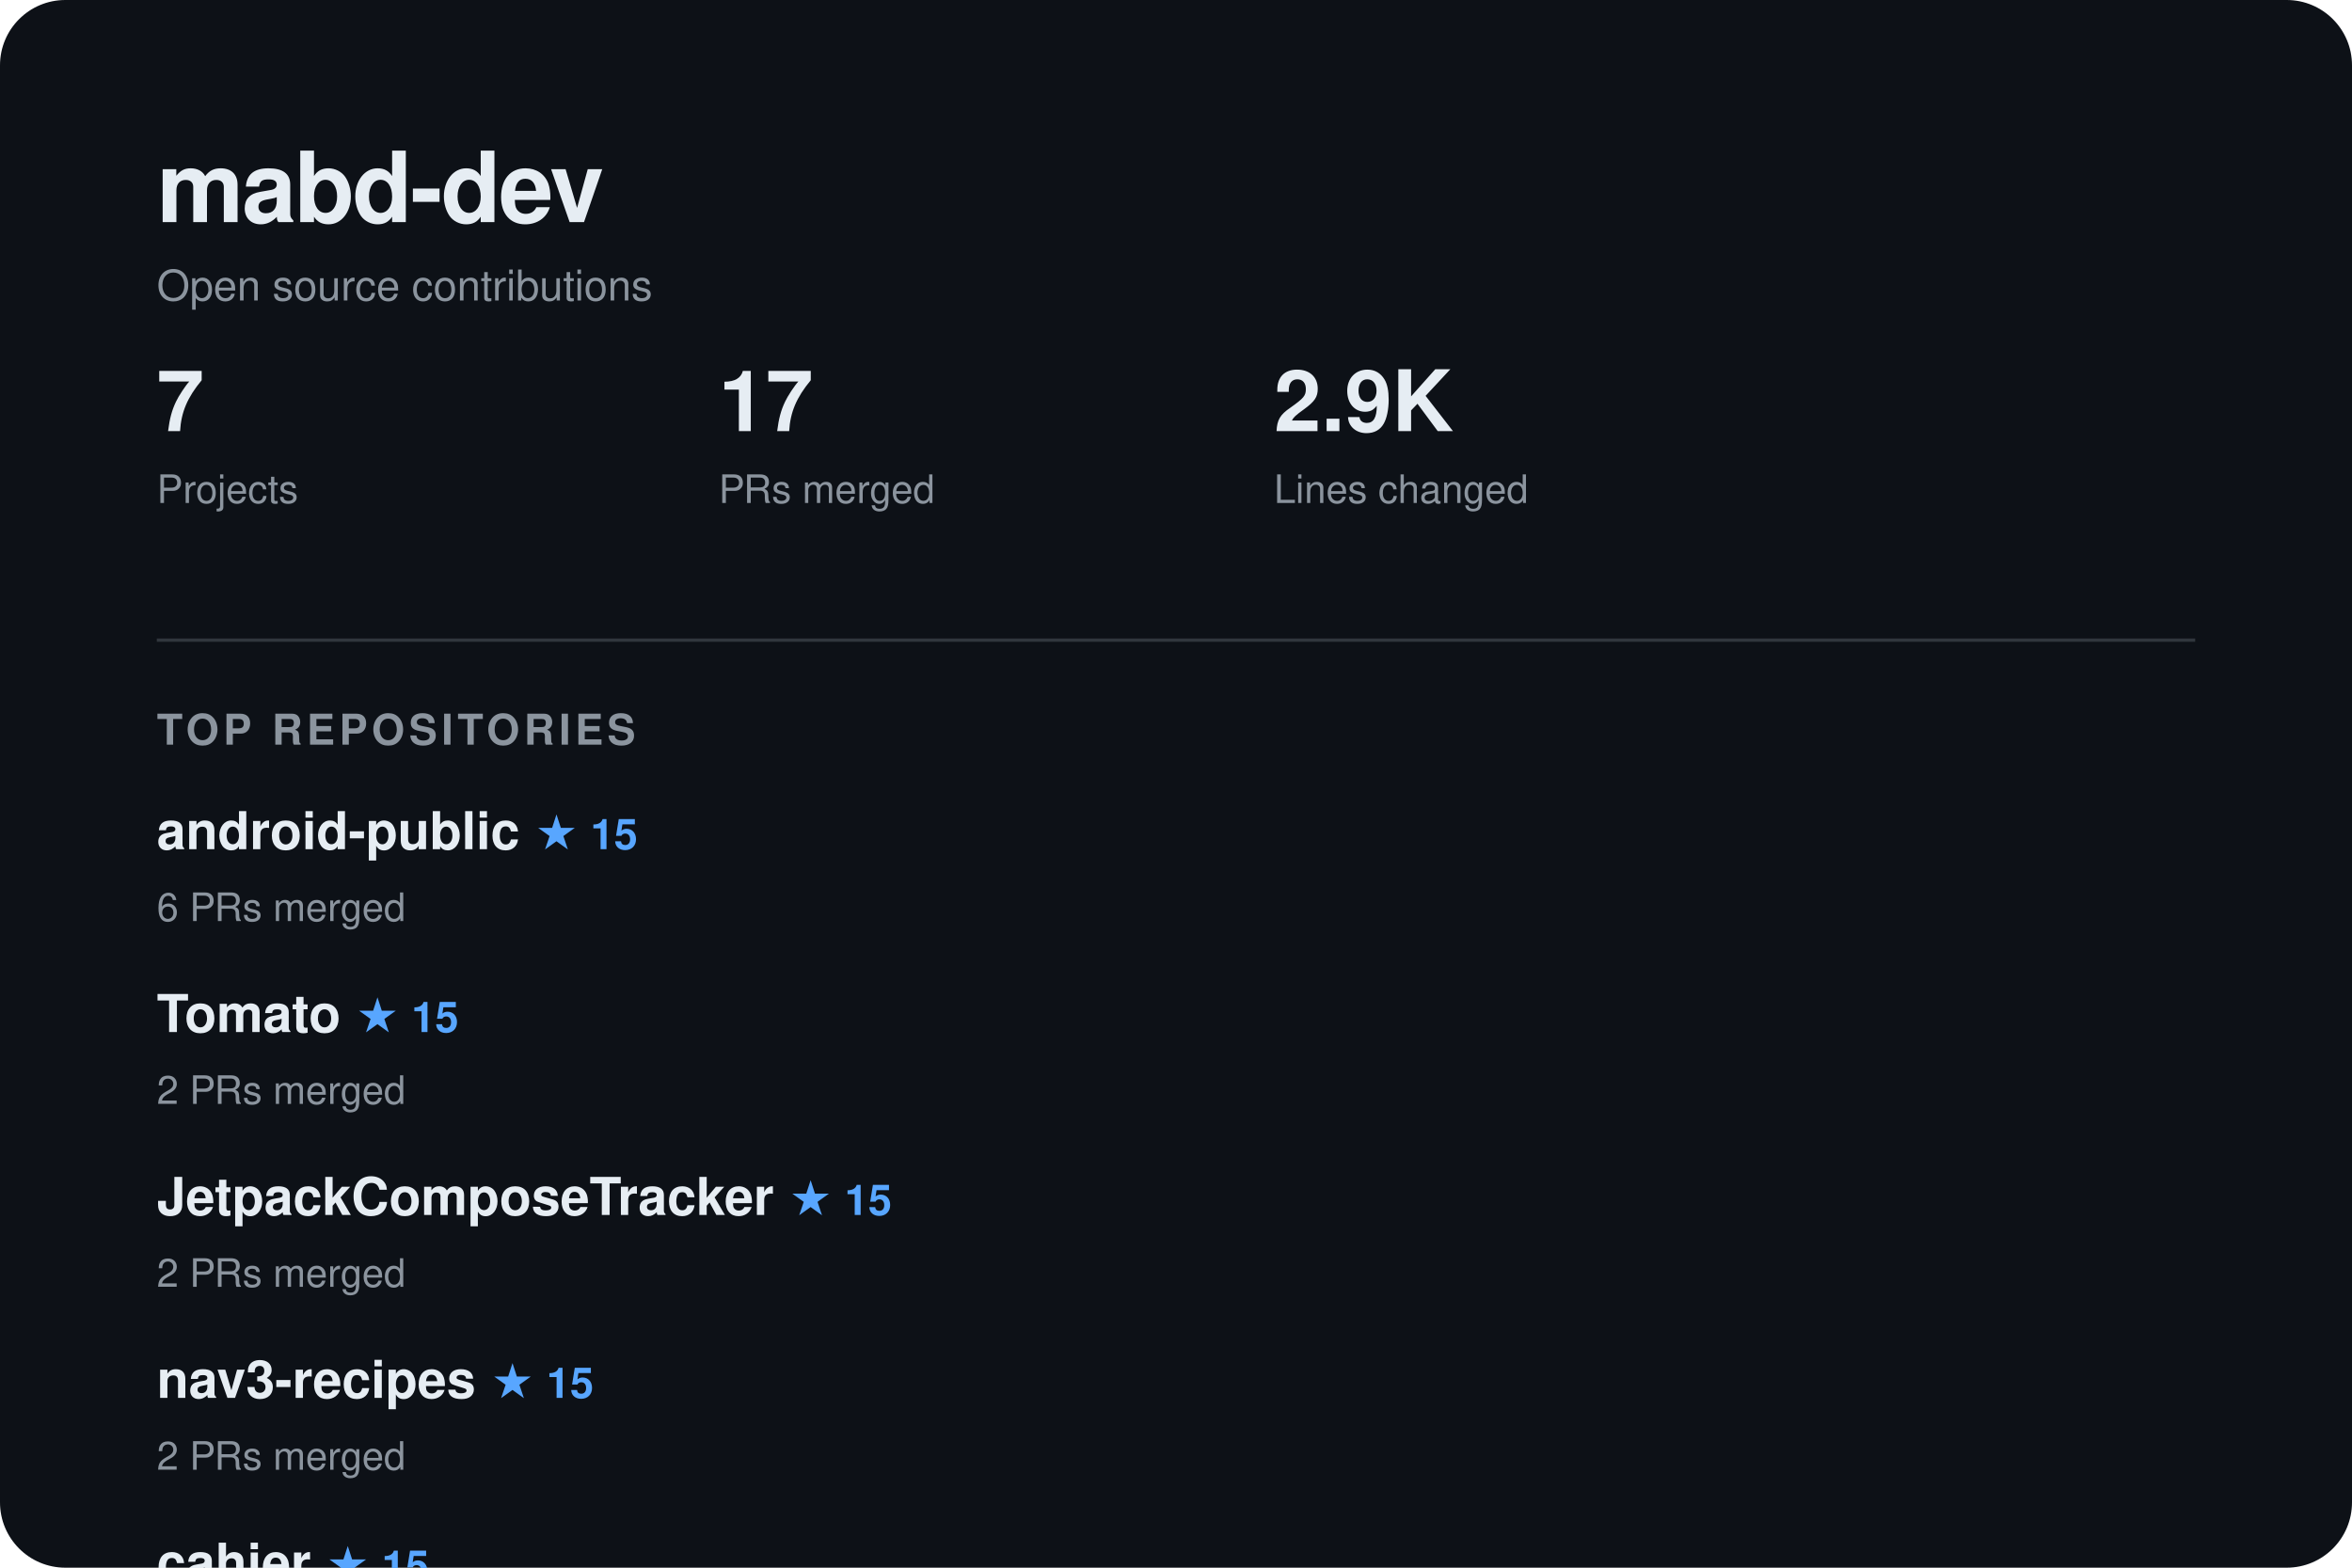
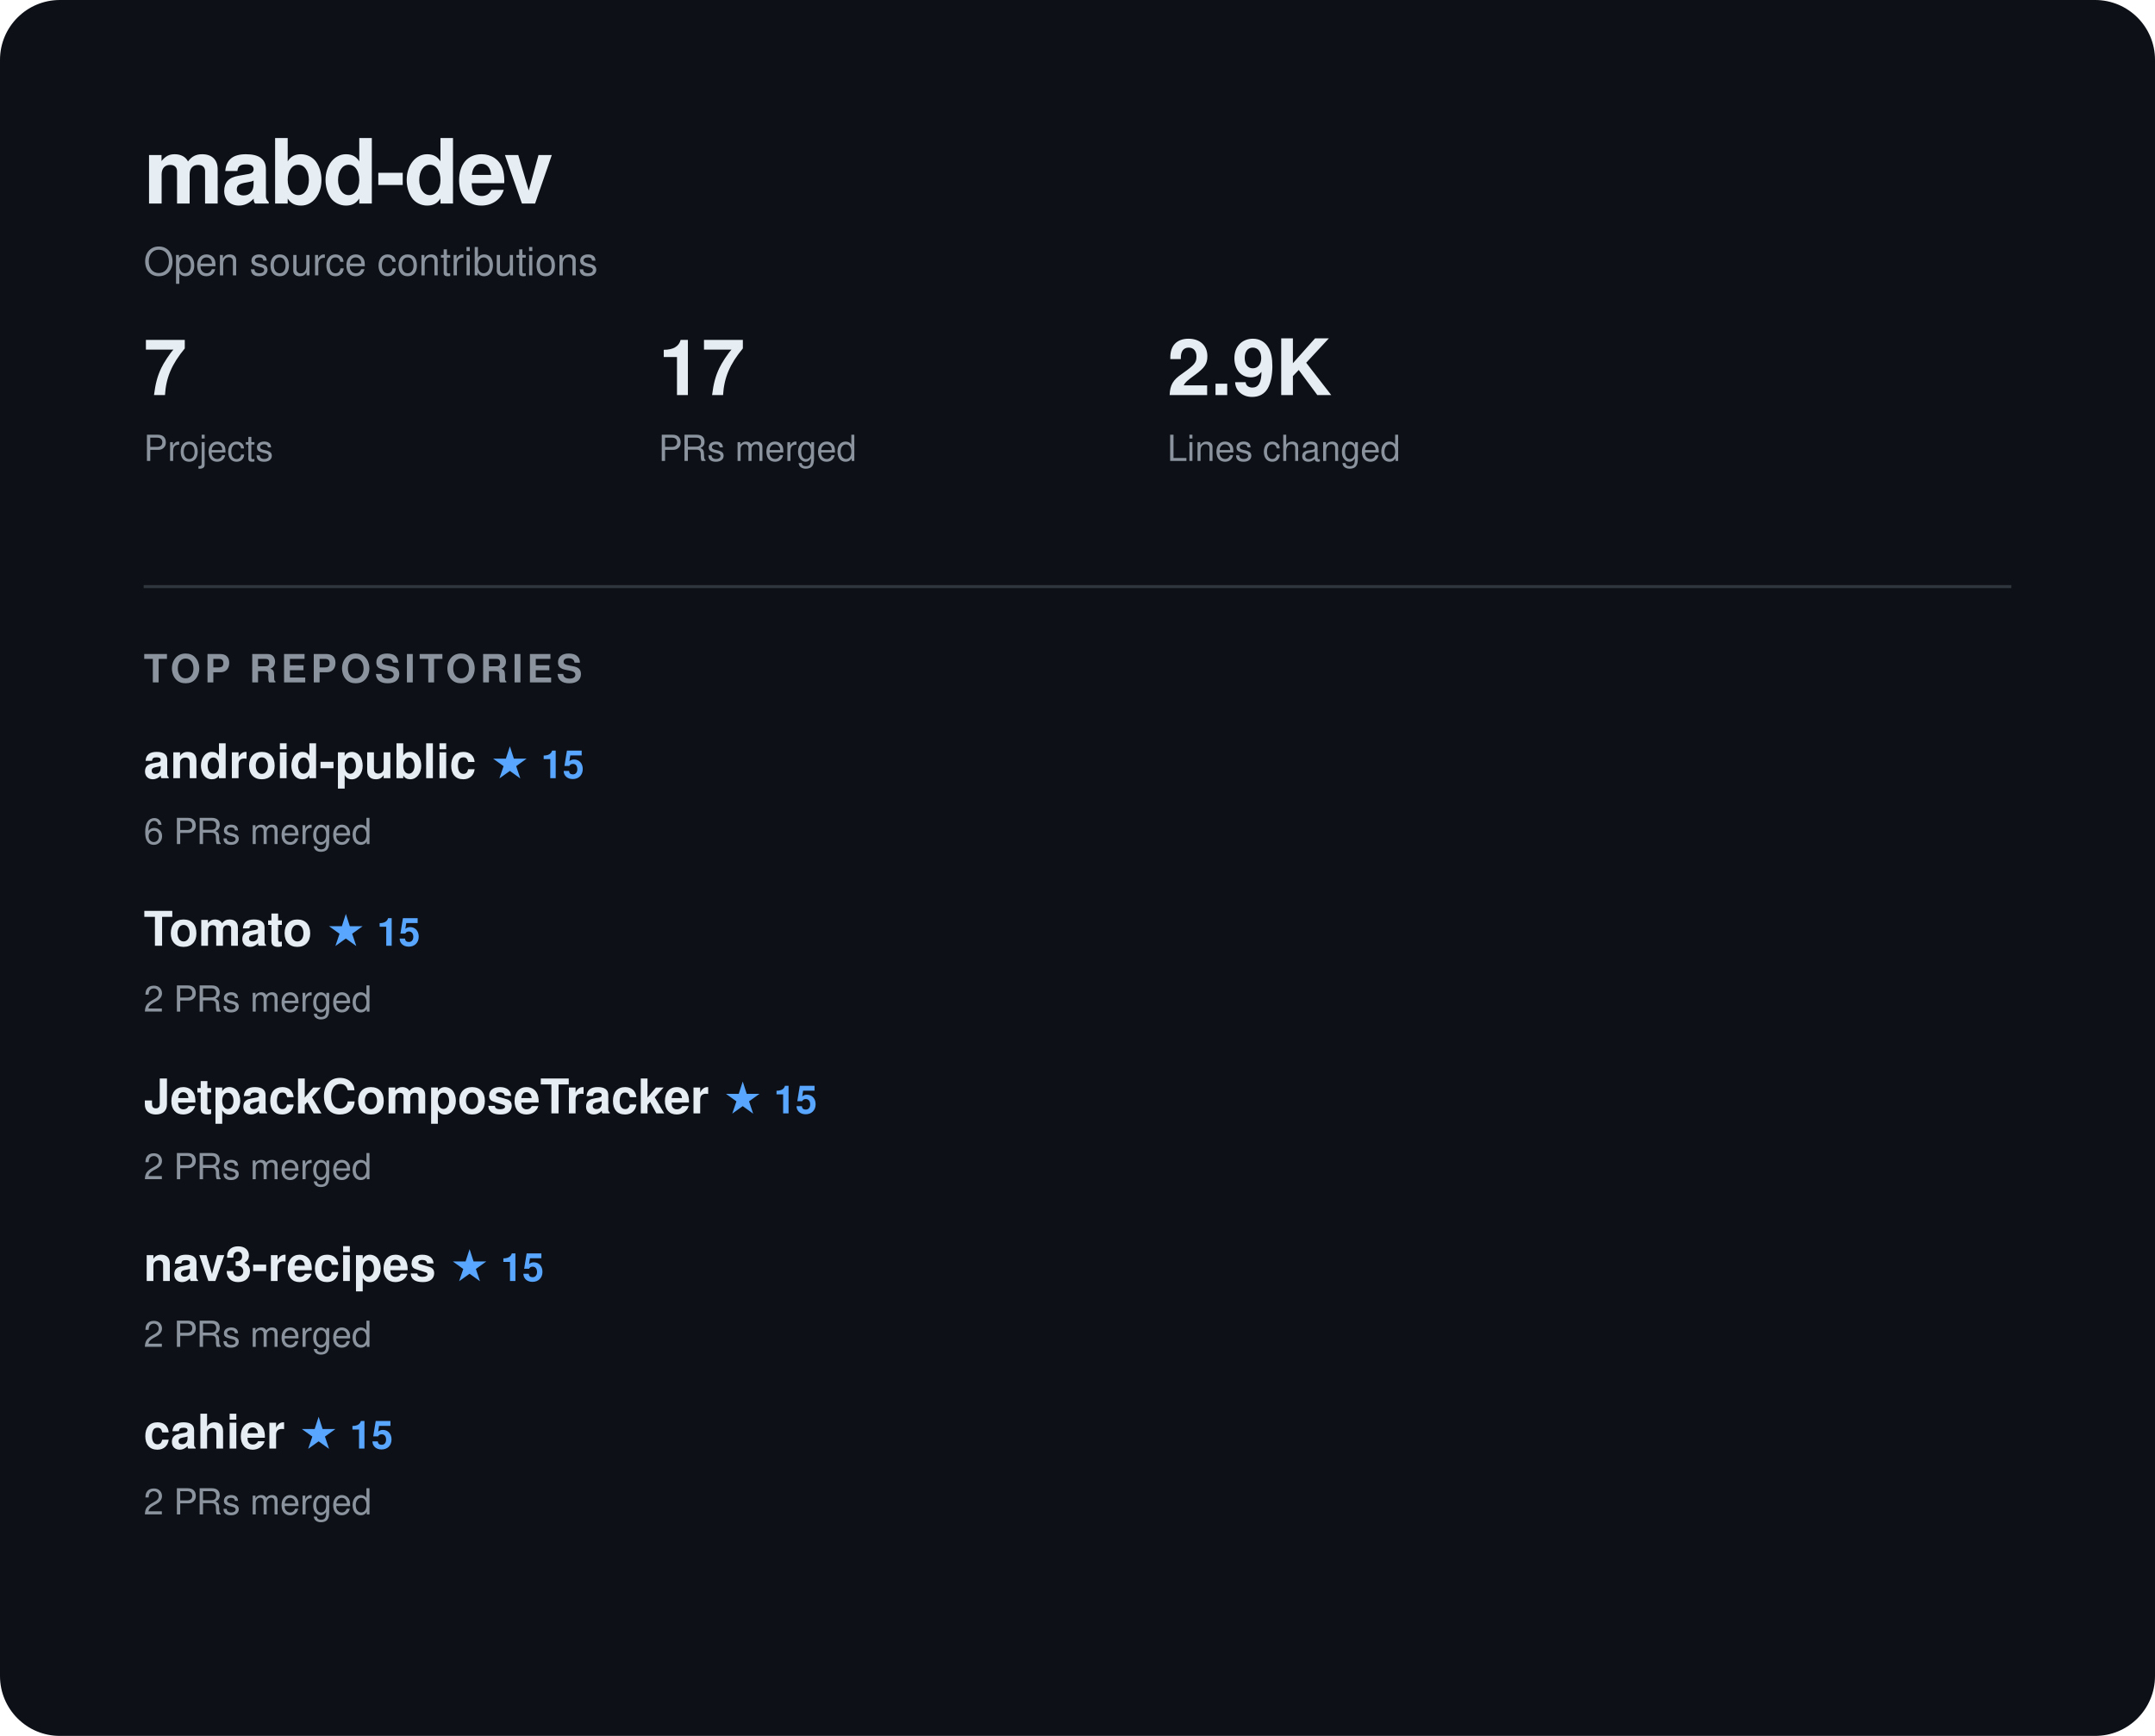
- <svg xmlns="http://www.w3.org/2000/svg" width="720" height="480" viewBox="0 0 720 480" role="img" aria-label="Open Source Contributions">
+ <svg xmlns="http://www.w3.org/2000/svg" width="720" height="580" viewBox="0 0 720 580" role="img" aria-label="Open Source Contributions">
  <defs>
    <style>
      text {
        font-family: system-ui, -apple-system, BlinkMacSystemFont,
                     "Segoe UI", Helvetica, Arial, sans-serif;
      }

      .bg {
        fill: #0d1117;
      }

      .username {
        font-size: 30px;
        font-weight: 900;
        fill: #e6edf3;
        letter-spacing: -0.6px;
      }

      .subtitle {
        font-size: 13px;
        fill: #8b949e;
      }

      .stat {
        font-size: 26px;
        font-weight: 800;
        fill: #e6edf3;
      }

      .stat-label {
        font-size: 12px;
        fill: #8b949e;
      }

      .divider {
        stroke: #30363d;
        stroke-width: 1;
      }

      .section-title {
        font-size: 13px;
        font-weight: 700;
        fill: #8b949e;
        letter-spacing: 0.1em;
      }

      .repo-name {
        font-size: 16px;
        font-weight: 700;
        fill: #e6edf3;
      }

      .repo-stars {
        font-size: 13px;
        font-weight: 700;
        fill: #58a6ff;
      }

      .repo-meta {
        font-size: 12px;
        fill: #8b949e;
      }
    </style>
  </defs>
-   <rect class="bg" x="0" y="0" width="720" height="480" rx="20" />
+   <rect class="bg" x="0" y="0" width="720" height="580" rx="20" />
  <text class="username" x="48" y="68">
    mabd-dev
  </text>
  <text class="subtitle" x="48" y="92">
    Open source contributions
  </text>
  <g transform="translate(48, 132)">
    <text class="stat">7</text>
    <text class="stat-label" y="22">Projects</text>
  </g>
  <g transform="translate(220, 132)">
    <text class="stat">17</text>
    <text class="stat-label" y="22">PRs merged</text>
  </g>
  <g transform="translate(390, 132)">
    <text class="stat">2.9K</text>
    <text class="stat-label" y="22">Lines changed</text>
  </g>
  <line class="divider" x1="48" y1="196" x2="672" y2="196" />
  <text class="section-title" x="48" y="228">
    TOP REPOSITORIES
  </text>
  <g transform="translate(48, 260)">
    <text class="repo-name">
      android-public
      <tspan class="repo-stars"> ★ 15</tspan>
    </text>
    <text class="repo-meta" y="22">
      6 PRs merged
    </text>
  </g>
  <g transform="translate(48, 316)">
    <text class="repo-name">
      Tomato
      <tspan class="repo-stars"> ★ 15</tspan>
    </text>
    <text class="repo-meta" y="22">
      2 PRs merged
    </text>
  </g>
  <g transform="translate(48, 372)">
    <text class="repo-name">
      JetpackComposeTracker
      <tspan class="repo-stars"> ★ 15</tspan>
    </text>
    <text class="repo-meta" y="22">
      2 PRs merged
    </text>
  </g>
  <g transform="translate(48, 428)">
    <text class="repo-name">
      nav3-recipes
      <tspan class="repo-stars"> ★ 15</tspan>
    </text>
    <text class="repo-meta" y="22">
      2 PRs merged
    </text>
  </g>
  <g transform="translate(48, 484)">
    <text class="repo-name">
      cahier
      <tspan class="repo-stars"> ★ 15</tspan>
    </text>
    <text class="repo-meta" y="22">
      2 PRs merged
    </text>
  </g>
</svg>
